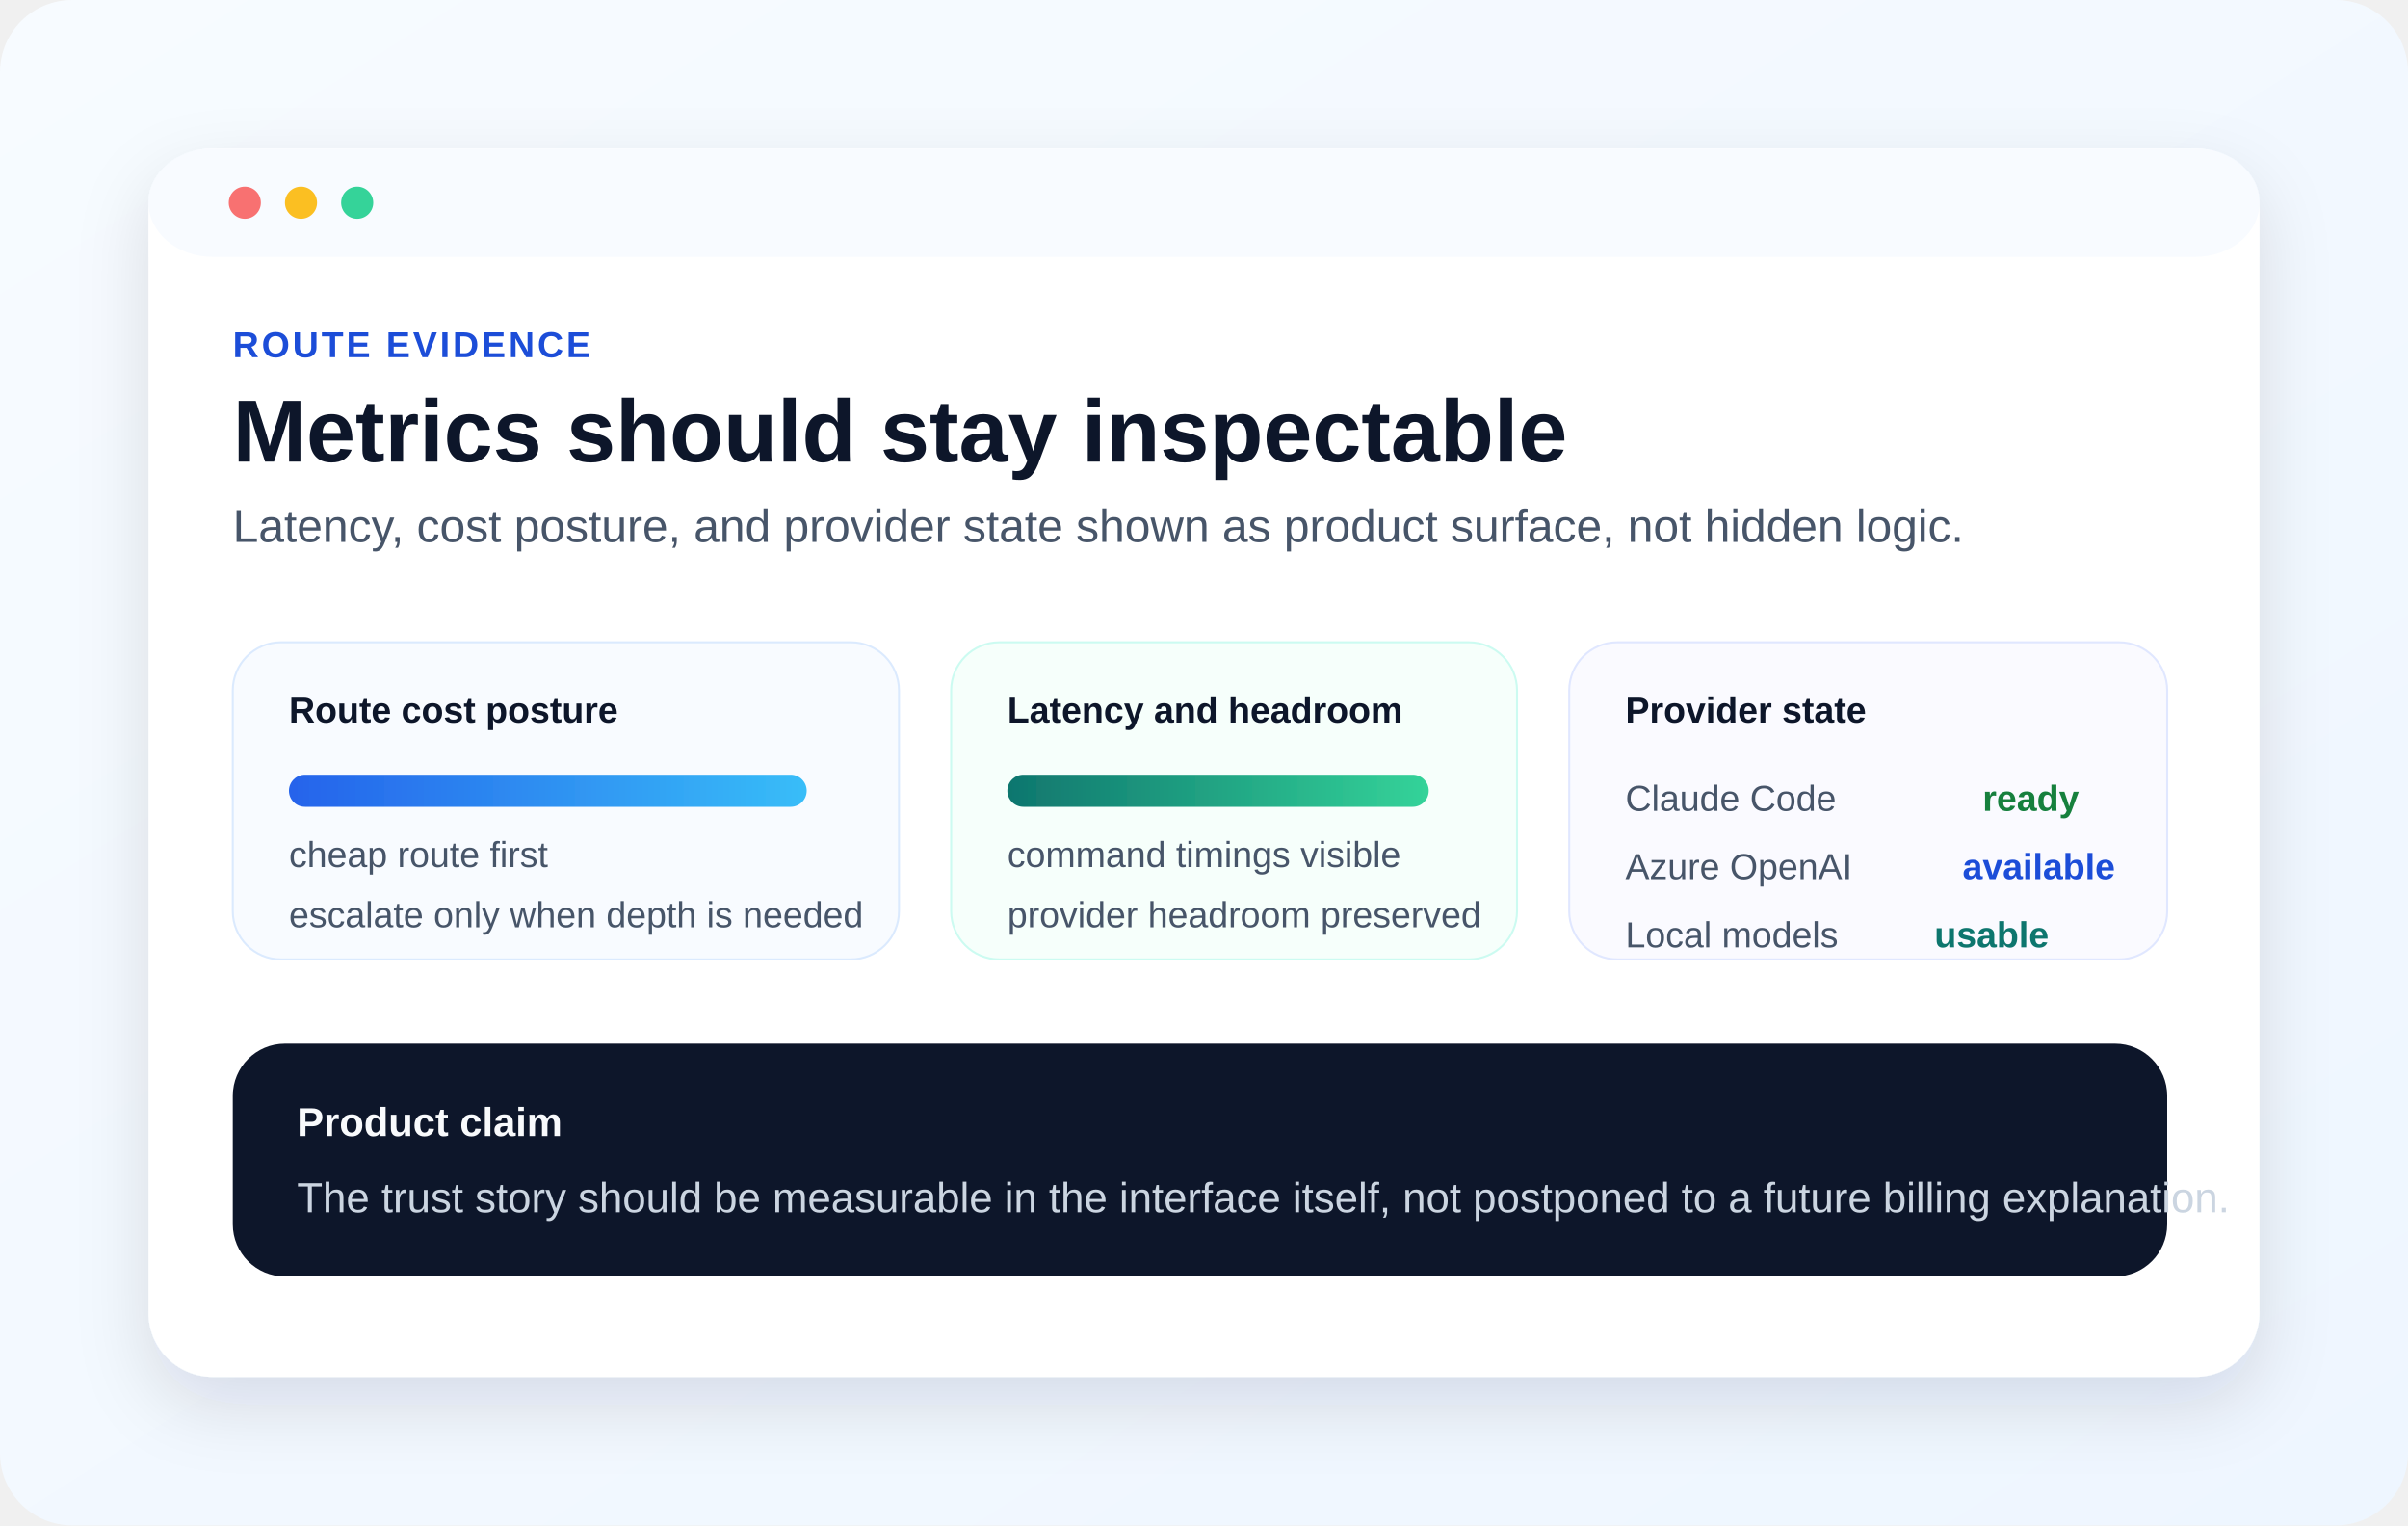
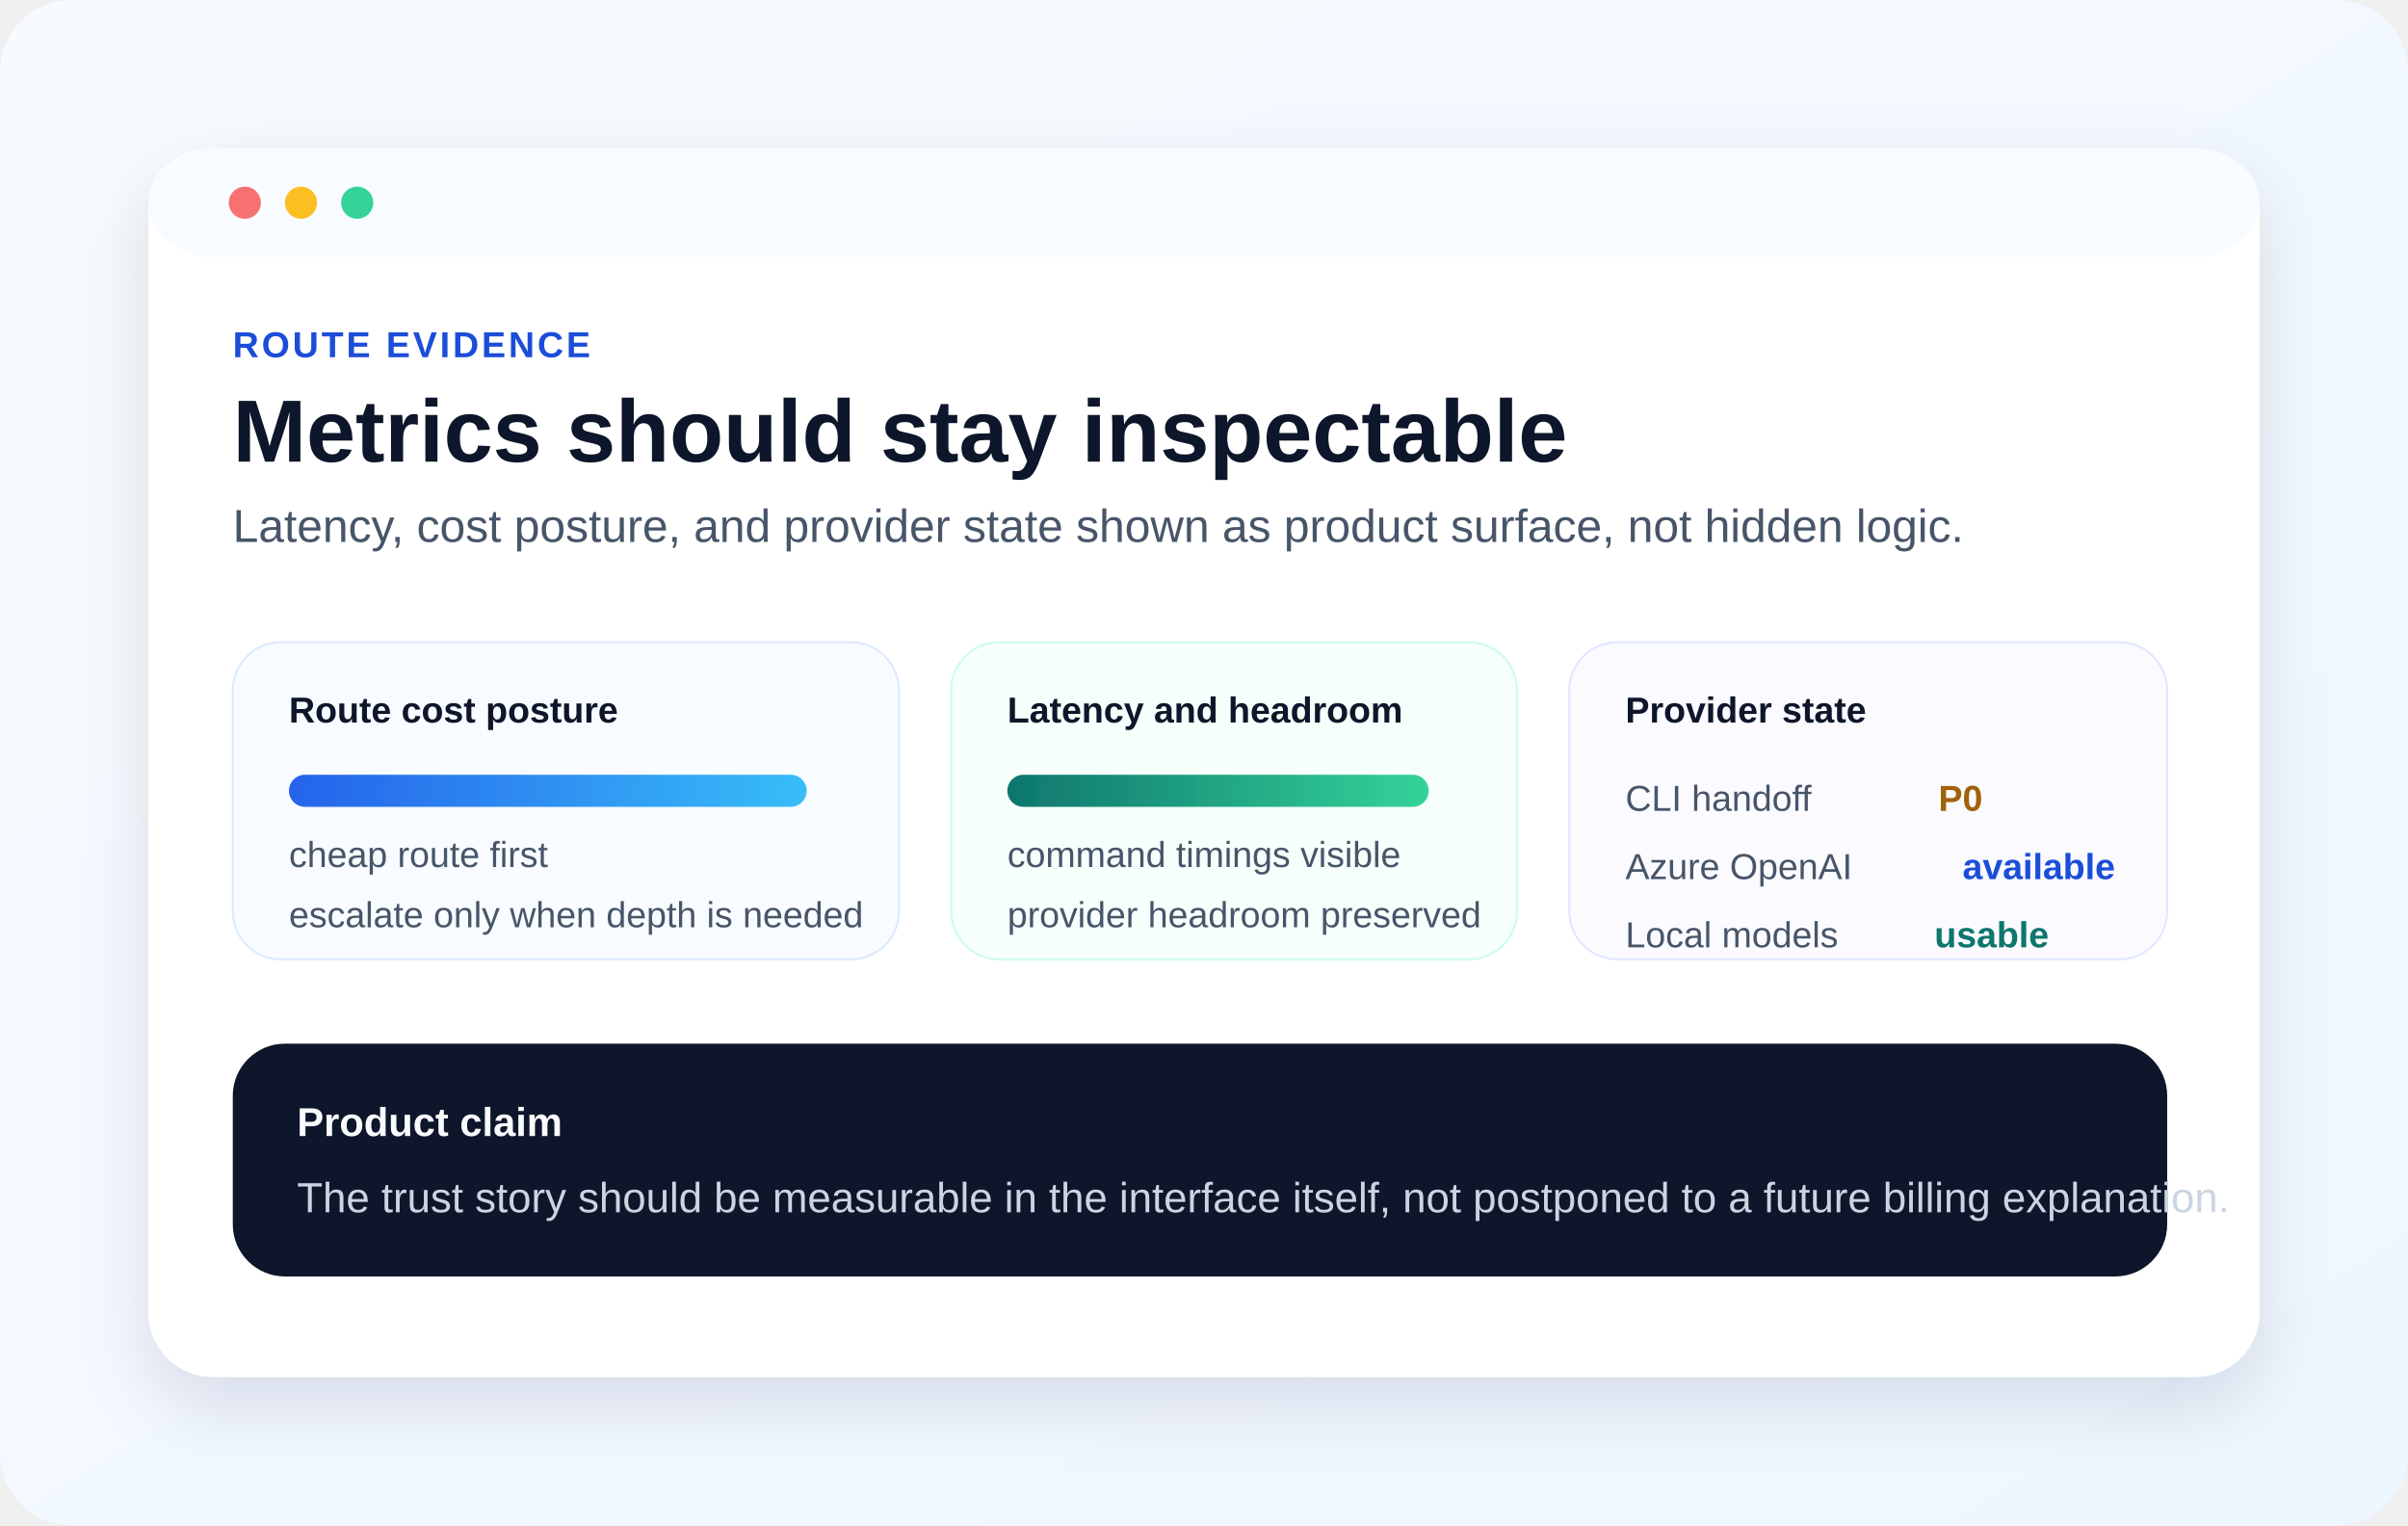
<svg xmlns="http://www.w3.org/2000/svg" width="1200" height="760" viewBox="0 0 1200 760" role="img" aria-labelledby="title desc">
  <defs>
    <linearGradient id="bg" x1="0%" y1="0%" x2="100%" y2="100%">
      <stop offset="0%" stop-color="#f7fbff" />
      <stop offset="100%" stop-color="#eef6ff" />
    </linearGradient>
    <linearGradient id="barA" x1="0%" y1="0%" x2="100%" y2="0%">
      <stop offset="0%" stop-color="#2563eb" />
      <stop offset="100%" stop-color="#38bdf8" />
    </linearGradient>
    <linearGradient id="barB" x1="0%" y1="0%" x2="100%" y2="0%">
      <stop offset="0%" stop-color="#0f766e" />
      <stop offset="100%" stop-color="#34d399" />
    </linearGradient>
    <filter id="shadow" x="-20%" y="-20%" width="140%" height="140%">
      <feDropShadow dx="0" dy="14" stdDeviation="18" flood-color="#0f172a" flood-opacity="0.12" />
    </filter>
  </defs>
  <rect width="1200" height="760" rx="36" fill="url(#bg)" />
  <g filter="url(#shadow)" font-family="Arial, Helvetica, sans-serif">
    <rect x="74" y="74" width="1052" height="612" rx="32" fill="#ffffff" />
    <rect x="74" y="74" width="1052" height="54" rx="32" fill="#f8fbff" />
    <circle cx="122" cy="101" r="8" fill="#f87171" />
    <circle cx="150" cy="101" r="8" fill="#fbbf24" />
    <circle cx="178" cy="101" r="8" fill="#34d399" />
    <text x="116" y="178" font-size="18" font-weight="700" letter-spacing="1.4" fill="#1d4ed8">ROUTE EVIDENCE</text>
    <text x="116" y="230" font-size="44" font-weight="700" fill="#0f172a">Metrics should stay inspectable</text>
    <text x="116" y="270" font-size="23" fill="#475569">Latency, cost posture, and provider state shown as product surface, not hidden logic.</text>
    <rect x="116" y="320" width="332" height="158" rx="24" fill="#f8fbff" stroke="#dbeafe" />
    <text x="144" y="360" font-size="18" font-weight="700" fill="#0f172a">Route cost posture</text>
    <rect x="144" y="386" width="258" height="16" rx="8" fill="url(#barA)" />
    <text x="144" y="432" font-size="18" fill="#475569">cheap route first</text>
    <text x="144" y="462" font-size="18" fill="#475569">escalate only when depth is needed</text>
    <rect x="474" y="320" width="282" height="158" rx="24" fill="#f6fffb" stroke="#ccfbf1" />
    <text x="502" y="360" font-size="18" font-weight="700" fill="#0f172a">Latency and headroom</text>
    <rect x="502" y="386" width="210" height="16" rx="8" fill="url(#barB)" />
    <text x="502" y="432" font-size="18" fill="#475569">command timings visible</text>
    <text x="502" y="462" font-size="18" fill="#475569">provider headroom preserved</text>
    <rect x="782" y="320" width="298" height="158" rx="24" fill="#fafaff" stroke="#e0e7ff" />
    <text x="810" y="360" font-size="18" font-weight="700" fill="#0f172a">Provider state</text>
-     <text x="810" y="404" font-size="18" fill="#475569">Claude Code</text>
-     <text x="988" y="404" font-size="18" font-weight="700" fill="#15803d">ready</text>
+     <text x="810" y="404" font-size="18" fill="#475569">CLI handoff</text>
+     <text x="966" y="404" font-size="18" font-weight="700" fill="#a16207">P0</text>
    <text x="810" y="438" font-size="18" fill="#475569">Azure OpenAI</text>
    <text x="978" y="438" font-size="18" font-weight="700" fill="#1d4ed8">available</text>
    <text x="810" y="472" font-size="18" fill="#475569">Local models</text>
    <text x="964" y="472" font-size="18" font-weight="700" fill="#0f766e">usable</text>
    <rect x="116" y="520" width="964" height="116" rx="26" fill="#0f172a" />
    <text x="148" y="566" font-size="20" font-weight="700" fill="#f8fafc">Product claim</text>
    <text x="148" y="604" font-size="21" fill="#cbd5e1">The trust story should be measurable in the interface itself, not postponed to a future billing explanation.</text>
  </g>
</svg>
